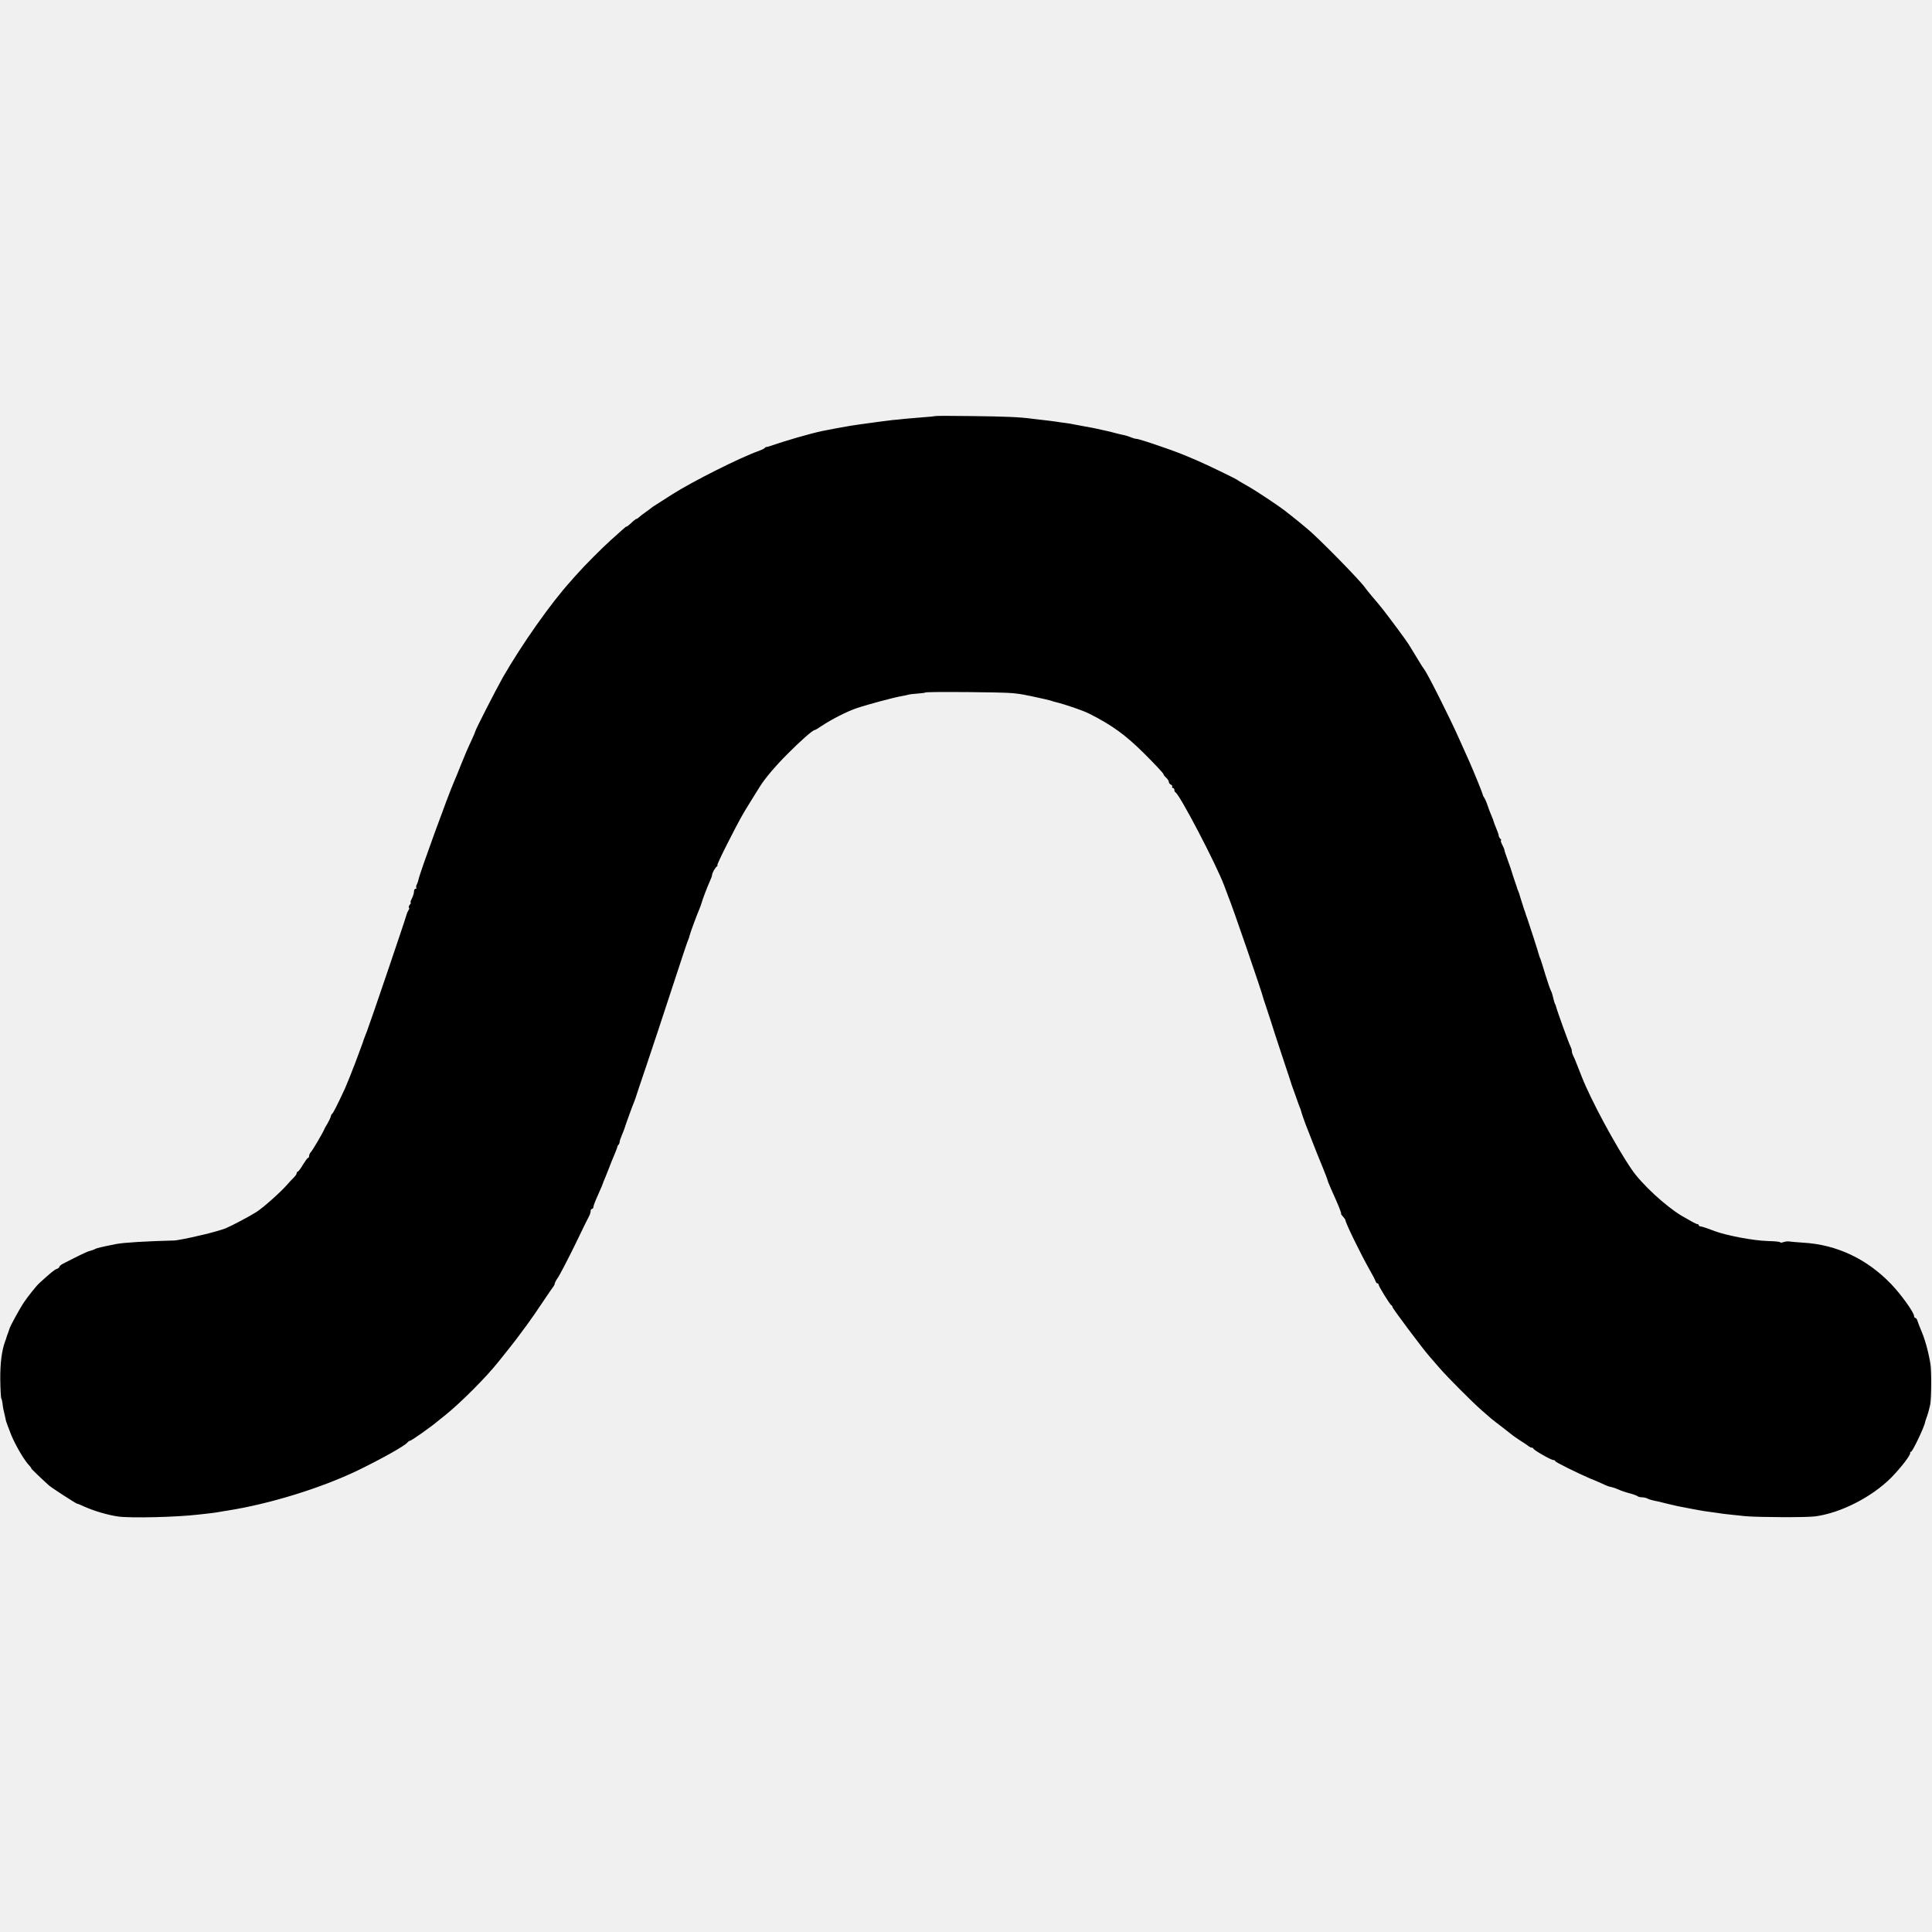
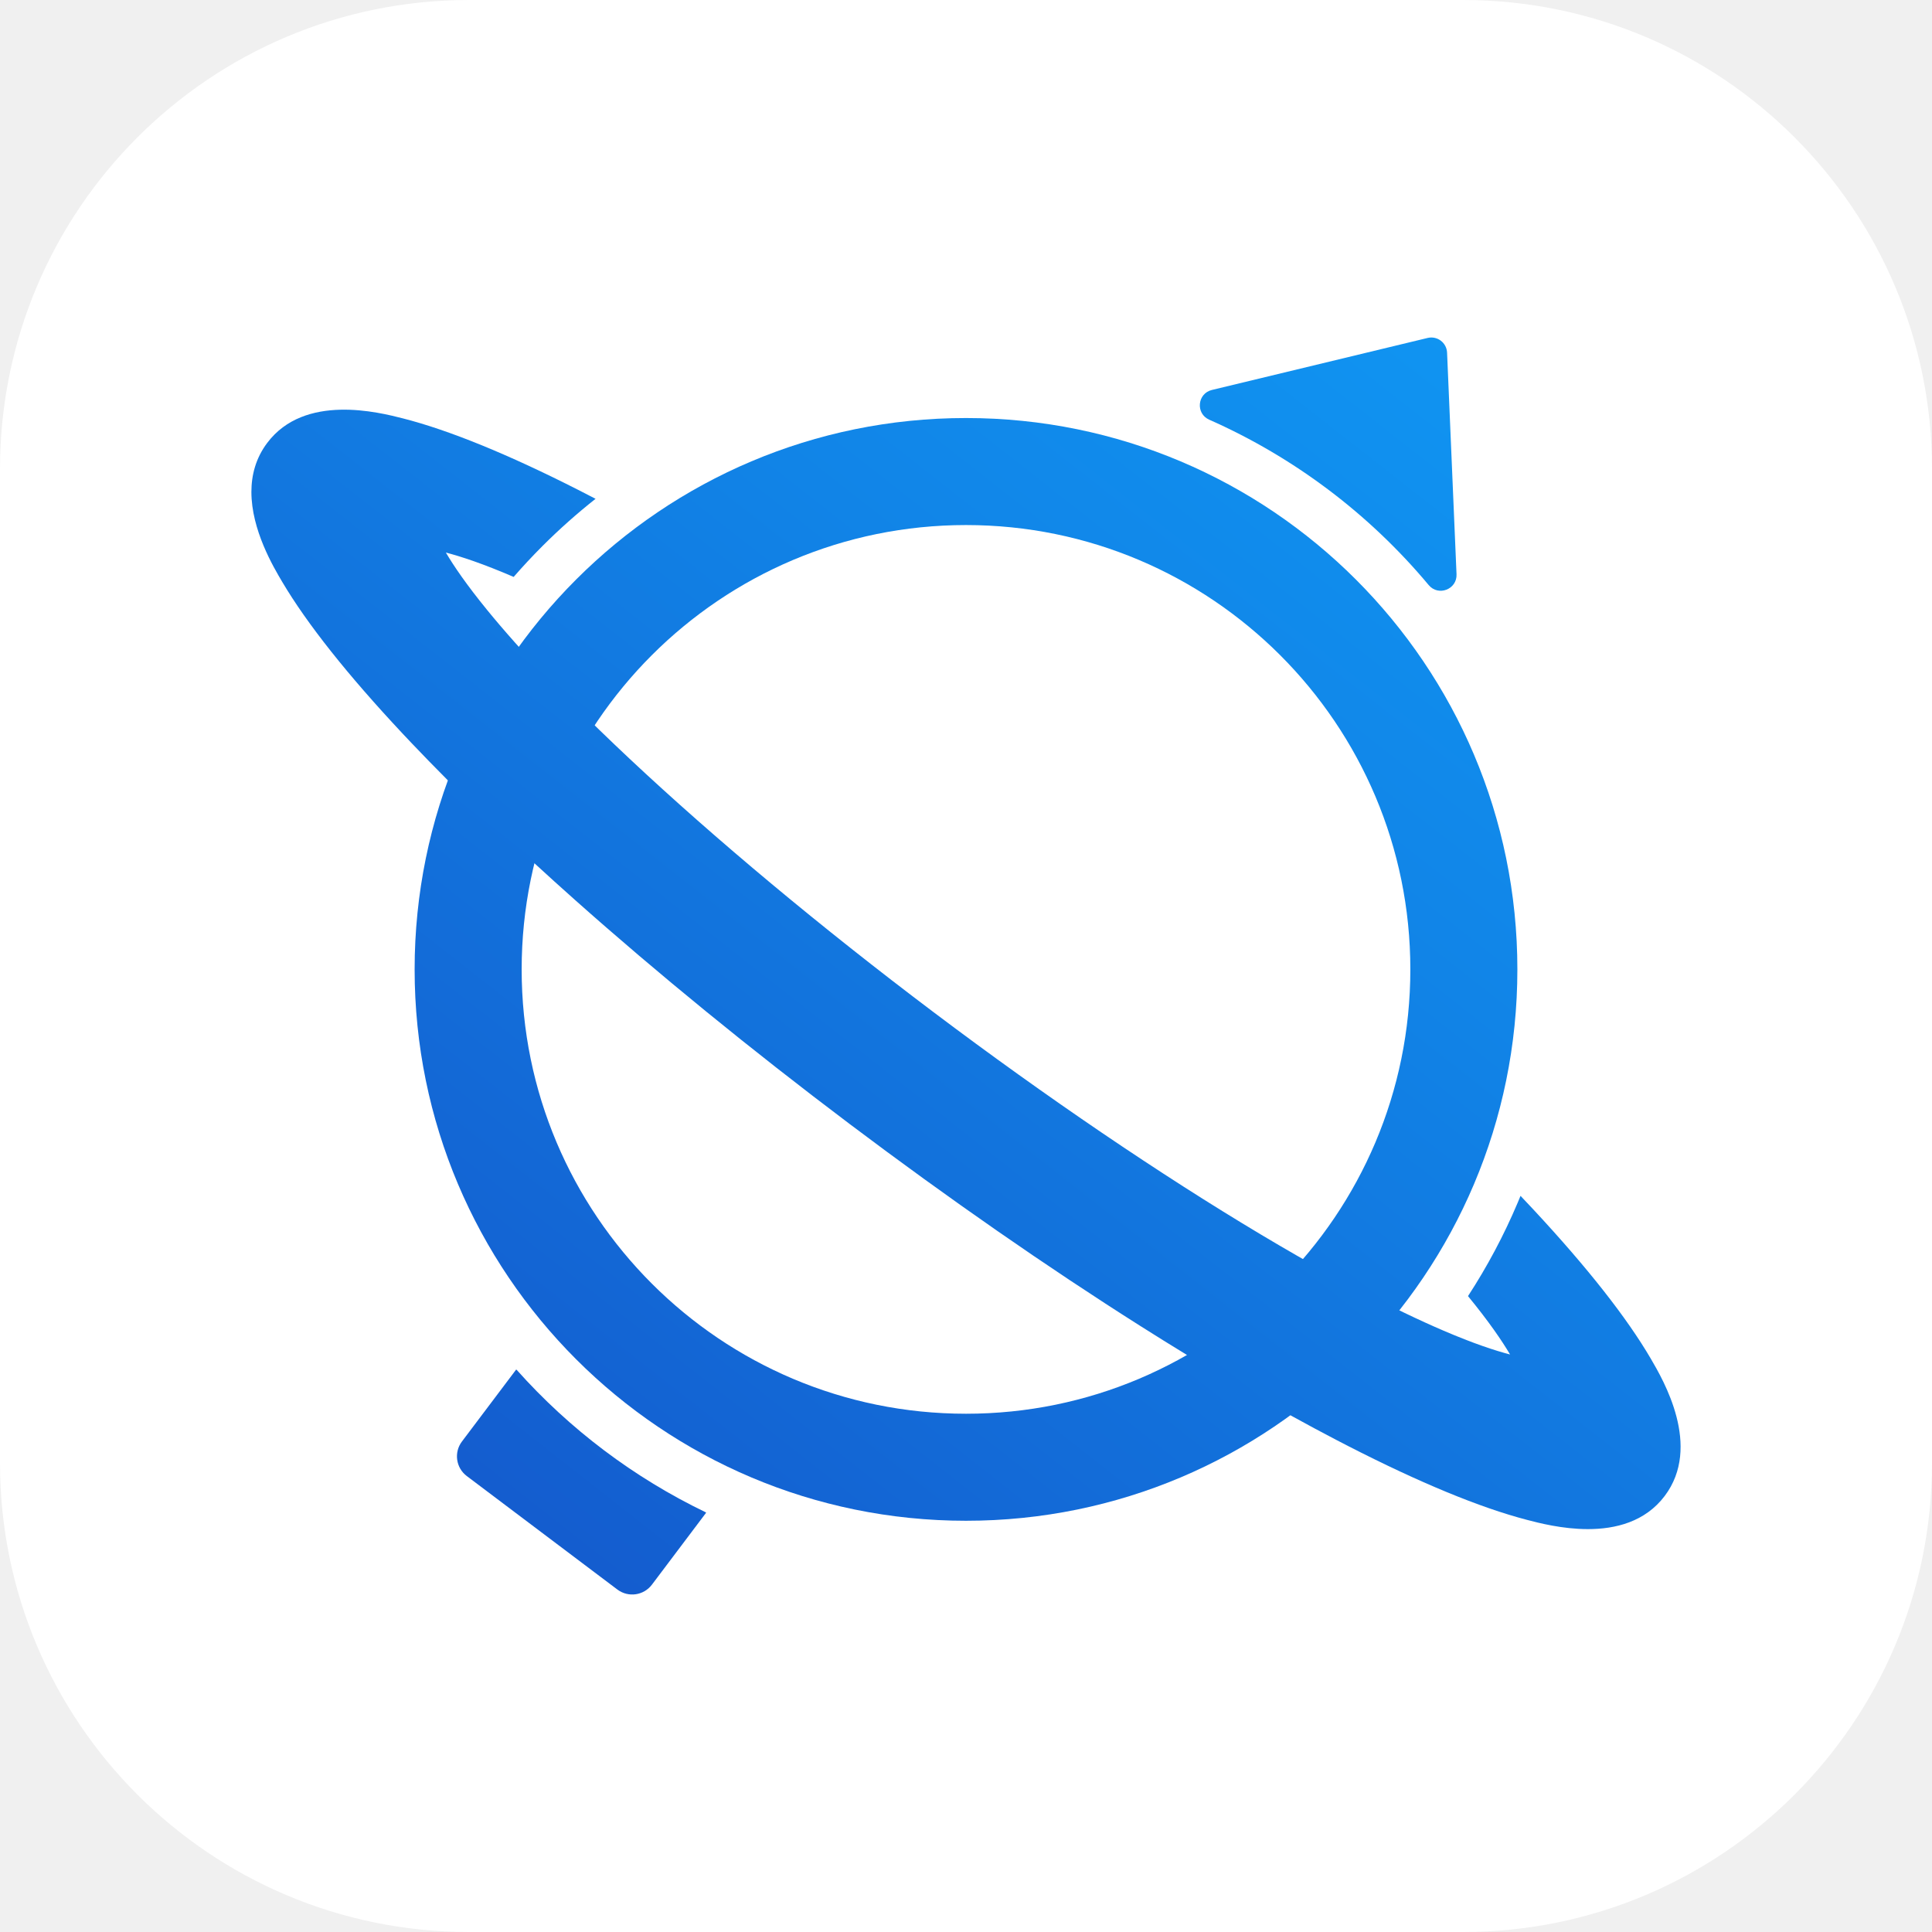
- <svg xmlns="http://www.w3.org/2000/svg" width="1866.667" height="1866.667" preserveAspectRatio="xMidYMid meet" version="1.0" viewBox="0 0 1400 1400">
-   <g fill="#000" stroke="none">
-     <path d="M6778 10985 c-1 -1 -43 -6 -93 -9 -49 -4 -108 -9 -130 -11 -22 -3 -62 -7 -89 -9 -27 -3 -66 -8 -87 -11 -157 -21 -168 -23 -214 -30 -40 -6 -173 -31 -210 -39 -92 -20 -262 -69 -383 -111 -7 -2 -15 -4 -18 -4 -4 0 -10 -3 -13 -8 -3 -4 -24 -14 -46 -22 -131 -46 -477 -220 -625 -314 -58 -37 -114 -73 -125 -80 -11 -7 -22 -14 -25 -17 -3 -3 -21 -17 -40 -30 -19 -13 -41 -30 -48 -37 -7 -7 -16 -13 -20 -13 -4 0 -22 -14 -39 -31 -18 -16 -33 -28 -33 -25 0 3 -13 -7 -29 -22 -16 -15 -55 -49 -86 -77 -56 -50 -189 -183 -239 -240 -15 -16 -37 -41 -49 -55 -146 -161 -358 -463 -494 -700 -52 -93 -197 -376 -199 -390 0 -3 -10 -27 -23 -55 -37 -79 -56 -125 -86 -200 -15 -38 -35 -88 -45 -110 -42 -95 -247 -658 -256 -704 -3 -13 -9 -32 -14 -41 -5 -10 -6 -20 -3 -24 3 -3 1 -6 -5 -6 -7 0 -12 -9 -12 -20 0 -12 -7 -34 -15 -50 -9 -17 -13 -30 -9 -30 4 0 1 -7 -6 -15 -7 -9 -10 -18 -7 -22 4 -3 3 -11 -2 -17 -4 -6 -11 -20 -14 -31 -13 -48 -267 -795 -287 -845 -12 -30 -23 -59 -25 -65 -1 -5 -5 -17 -8 -25 -3 -8 -26 -71 -52 -140 -26 -69 -60 -153 -75 -187 -56 -121 -85 -178 -93 -184 -5 -3 -9 -12 -10 -20 -2 -8 -12 -30 -23 -49 -12 -19 -23 -39 -25 -45 -9 -23 -84 -151 -96 -163 -7 -7 -13 -20 -13 -28 0 -8 -3 -14 -7 -14 -5 0 -21 -23 -38 -50 -16 -28 -33 -50 -37 -50 -4 0 -8 -5 -8 -11 0 -7 -10 -21 -22 -33 -13 -12 -32 -33 -44 -47 -45 -53 -175 -169 -225 -201 -50 -32 -179 -100 -224 -119 -21 -9 -117 -36 -154 -44 -11 -3 -29 -7 -39 -9 -60 -15 -162 -35 -178 -35 -198 -5 -370 -15 -424 -26 -109 -22 -137 -28 -153 -37 -10 -5 -27 -11 -37 -13 -16 -3 -72 -30 -193 -92 -15 -8 -27 -18 -27 -23 0 -5 -8 -11 -18 -15 -16 -4 -48 -31 -127 -103 -20 -18 -84 -98 -110 -137 -28 -40 -104 -179 -106 -193 -1 -4 -6 -18 -11 -32 -6 -14 -11 -29 -12 -35 -2 -5 -5 -17 -9 -25 -24 -66 -36 -158 -35 -275 1 -71 4 -134 8 -140 3 -5 7 -23 9 -40 1 -16 7 -48 13 -70 5 -22 10 -41 9 -42 -1 -3 25 -74 41 -113 34 -81 98 -189 134 -224 8 -9 13 -16 10 -16 -4 0 85 -85 130 -125 19 -17 194 -130 202 -131 4 0 27 -9 52 -21 69 -31 168 -61 245 -72 89 -13 425 -5 585 14 19 2 55 6 80 9 25 3 56 7 70 10 14 3 41 7 60 10 306 48 676 163 941 290 171 83 339 177 359 201 7 8 16 15 21 15 11 0 158 104 210 149 8 6 25 20 39 31 112 89 303 279 395 396 17 21 50 63 75 94 25 31 54 69 65 84 11 15 41 55 66 89 25 34 76 107 112 162 37 55 71 105 77 112 5 7 10 17 10 22 0 6 11 26 25 46 13 20 68 125 121 233 52 109 100 205 105 214 5 10 9 25 9 33 0 8 5 15 10 15 6 0 10 7 10 14 0 8 16 50 36 93 19 43 34 78 33 78 -1 0 6 18 16 40 9 22 23 57 31 78 7 20 20 52 28 70 17 40 29 70 30 79 1 3 4 10 9 14 4 4 7 13 7 19 0 7 8 30 17 51 9 22 18 44 19 49 2 10 59 168 71 195 3 8 7 20 9 25 1 6 36 109 77 230 41 121 125 375 187 565 62 190 115 350 119 355 3 6 6 16 7 22 3 16 51 147 71 193 8 19 16 42 18 50 4 18 40 113 60 157 8 17 15 36 15 42 0 14 22 54 35 63 6 4 7 8 3 8 -4 0 30 73 76 163 91 178 102 198 170 307 26 41 52 84 59 95 38 62 114 152 202 240 98 99 185 175 199 175 4 0 26 13 49 29 70 47 189 108 257 130 80 27 272 78 320 86 19 3 43 8 52 11 10 3 39 6 66 8 27 2 53 5 58 8 11 7 559 3 634 -5 30 -3 66 -8 80 -11 14 -3 36 -8 50 -10 14 -3 36 -8 50 -11 14 -3 36 -8 50 -11 14 -3 34 -8 45 -11 11 -4 22 -8 25 -8 75 -18 207 -63 254 -87 168 -85 263 -155 399 -290 75 -75 137 -141 137 -146 0 -5 9 -17 20 -27 11 -10 20 -24 20 -32 0 -7 7 -16 15 -19 8 -4 12 -10 9 -15 -3 -5 0 -9 5 -9 6 0 11 -6 11 -14 0 -8 4 -16 8 -18 29 -12 295 -521 352 -673 12 -33 26 -69 30 -80 29 -68 244 -693 255 -740 1 -5 5 -17 8 -25 3 -8 20 -60 38 -115 17 -55 58 -181 91 -280 33 -99 61 -184 63 -190 1 -5 5 -17 8 -25 3 -8 15 -42 27 -75 11 -33 24 -67 27 -75 3 -8 7 -17 8 -20 4 -18 28 -88 35 -105 4 -11 25 -63 45 -115 20 -52 54 -138 76 -190 21 -52 39 -98 39 -102 0 -4 12 -33 26 -65 55 -121 77 -177 72 -179 -2 -1 5 -10 14 -20 9 -11 17 -21 17 -24 0 -20 109 -243 175 -360 21 -36 40 -73 43 -82 3 -10 9 -18 14 -18 5 0 9 -4 9 -9 0 -12 82 -145 92 -149 5 -2 8 -8 8 -13 0 -9 216 -298 265 -354 14 -16 49 -57 78 -90 63 -72 235 -244 302 -303 28 -24 59 -51 70 -61 11 -9 49 -39 85 -66 36 -28 67 -52 70 -55 3 -3 28 -20 55 -38 28 -17 55 -36 62 -42 7 -5 16 -10 22 -10 5 0 11 -3 13 -8 5 -12 128 -82 144 -82 8 0 14 -4 14 -8 0 -7 160 -86 255 -127 17 -6 44 -18 60 -25 17 -7 38 -17 49 -22 10 -5 30 -12 44 -14 13 -3 36 -11 51 -18 14 -7 49 -19 76 -26 28 -7 54 -17 60 -21 5 -5 20 -9 33 -9 13 0 31 -4 40 -9 9 -5 31 -12 47 -15 17 -3 57 -12 90 -21 65 -16 87 -21 185 -39 19 -3 46 -8 60 -11 14 -3 43 -7 65 -10 22 -3 51 -7 65 -9 26 -5 92 -12 200 -23 90 -8 444 -10 505 -1 186 25 411 141 551 282 70 72 141 164 136 178 -1 5 2 8 6 8 11 0 98 183 102 215 0 3 7 23 15 45 8 22 17 59 22 82 9 51 10 248 1 298 -17 99 -40 179 -73 255 -7 17 -16 40 -20 53 -3 12 -11 22 -16 22 -5 0 -9 6 -9 14 0 25 -96 159 -167 232 -175 182 -394 285 -635 299 -46 3 -92 7 -103 9 -11 2 -30 -1 -42 -5 -13 -5 -23 -5 -23 -1 0 4 -41 8 -90 9 -103 3 -296 39 -385 72 -54 21 -91 33 -102 34 -7 0 -13 4 -13 9 0 4 -6 8 -12 8 -7 0 -58 28 -114 61 -117 71 -287 228 -359 333 -116 169 -298 507 -364 676 -42 107 -51 131 -62 152 -5 10 -9 25 -9 33 0 8 -5 23 -10 33 -10 16 -99 264 -104 287 -1 6 -4 15 -8 20 -3 6 -9 26 -13 45 -4 19 -11 41 -16 50 -5 8 -23 60 -40 115 -16 55 -33 107 -36 115 -4 8 -7 17 -8 20 -5 22 -79 251 -88 275 -7 17 -12 33 -13 38 -1 4 -3 9 -4 12 -1 3 -3 8 -5 13 -1 4 -4 14 -7 22 -3 8 -11 35 -19 60 -7 25 -15 50 -18 55 -3 6 -6 12 -6 15 -1 3 -9 30 -20 60 -10 30 -20 60 -21 65 -1 6 -12 37 -24 70 -23 64 -27 76 -29 88 0 4 -8 21 -16 37 -9 17 -12 30 -8 30 4 0 2 5 -5 12 -7 7 -12 17 -12 24 0 6 -8 29 -17 50 -9 22 -18 44 -19 50 -1 6 -9 27 -17 45 -8 19 -21 52 -28 74 -7 22 -18 46 -23 54 -6 7 -11 18 -12 25 -2 11 -67 171 -96 236 -9 19 -42 94 -74 165 -67 152 -237 489 -254 505 -3 3 -26 38 -50 79 -25 40 -52 85 -61 100 -9 14 -46 67 -83 116 -109 146 -111 148 -184 234 -20 24 -44 53 -52 65 -38 54 -339 361 -419 426 -23 19 -52 43 -64 53 -12 10 -35 28 -50 40 -16 12 -41 32 -55 43 -36 28 -200 137 -244 162 -19 11 -46 26 -59 34 -13 7 -26 15 -29 18 -8 8 -229 115 -300 145 -115 49 -124 52 -210 83 -126 44 -212 72 -226 72 -7 0 -25 5 -41 12 -15 6 -37 13 -48 15 -11 2 -38 8 -60 14 -37 10 -48 13 -100 24 -11 3 -31 7 -45 10 -14 3 -50 10 -80 15 -30 6 -66 12 -80 15 -14 3 -41 8 -60 10 -19 2 -51 7 -70 10 -19 3 -55 7 -80 10 -25 3 -63 7 -85 10 -95 13 -196 17 -442 20 -143 2 -263 2 -265 0z" transform="translate(0,1400) scale(0.1,-0.1)" />
-   </g>
+ <svg xmlns="http://www.w3.org/2000/svg" xmlns:xlink="http://www.w3.org/1999/xlink" width="2000" height="2000" viewBox="0 0 2000 2000">
+   <defs>
+     <linearGradient id="a" x1="1659.016" y1="183.802" x2="-334.372" y2="2727.09" gradientUnits="userSpaceOnUse">
+       <stop offset="0" stop-color="#0f9bf6" />
+       <stop offset="0.233" stop-color="#1184e7" />
+       <stop offset="0.72" stop-color="#1548c2" />
+       <stop offset="1" stop-color="#1823ab" />
+     </linearGradient>
+     <linearGradient id="b" x1="1648.772" y1="175.772" x2="-344.616" y2="2719.06" xlink:href="#a" />
+     <linearGradient id="c" x1="1648.768" y1="175.769" x2="-344.62" y2="2719.057" xlink:href="#a" />
+     <linearGradient id="d" x1="1640.14" y1="169.007" x2="-353.247" y2="2712.295" xlink:href="#a" />
+   </defs>
+   <rect width="2000" height="2000" rx="485.586" fill="#fff" />
+   <path d="M483.211,1528,639.1,1645.479a25.529,25.529,0,0,0,35.752-5.025l56.158-74.529-.614-.474a626.749,626.749,0,0,1-195.435-147.274l-.615-.457-56.16,74.532A25.529,25.529,0,0,0,483.211,1528Z" fill="url(#a)" />
+   <path d="M1000.009,432.742c315.224,0,570.773,255.549,570.773,570.773s-255.549,570.774-570.773,570.774c-315.242,0-570.791-255.55-570.791-570.774S684.767,432.742,1000.009,432.742Zm0,1030.762c254.04,0,459.971-205.949,459.971-459.989s-205.931-459.988-459.971-459.988c-254.058,0-459.989,205.949-459.989,459.988S745.951,1463.5,1000.009,1463.5Z" fill="url(#b)" />
+   <path d="M260.248,509.262c0,39.245,22.642,77.472,32.032,93.3,25.607,43.229,67.5,96.006,124.492,156.84,3.019,3.211,6.073,6.458,9.162,9.706q35.41,37.278,76.682,76.98,4.925,4.713,9.952,9.513,39.2,37.359,82.861,76.191c84.966,75.577,181.376,154.33,284.017,231.679s204.9,148.31,300.955,209.126q49.231,31.171,96.077,58.639,5.9,3.476,11.742,6.863c32.961,19.131,64.817,36.718,95.251,52.567,4,2.088,7.986,4.159,11.935,6.177,74.19,38.017,136.463,63.747,185.08,76.455,12.357,3.229,36.841,9.635,63.274,9.635,28.521,0,59.288-7.441,79.56-34.348,38.684-51.338-1.333-119.718-14.48-142.184-24.835-42.422-65.554-94.181-121.035-153.839q-6.74-7.266-13.76-14.62c-.93,2.3-1.895,4.6-2.861,6.9a617.768,617.768,0,0,1-51.513,96.884c21.781,26.59,35.226,46.336,43.527,60.429-15.621-4.036-37.876-11.373-68.749-24.607-24.5-10.478-54.444-24.712-90.793-43.966-3.6-1.9-7.284-3.861-11.023-5.88q-6.845-3.685-14.006-7.617c-23.5-12.9-47.985-26.959-73.224-42.036-104.5-62.413-222.149-142.219-338.849-230.152-116.717-87.968-225.887-179.06-314.68-262.324-21.43-20.1-41.685-39.737-60.552-58.763q-5.766-5.817-11.233-11.426-4.451-4.554-8.671-8.951c-28.521-29.609-50.425-54.462-67.257-75.12-21.237-26.029-34.418-45.406-42.6-59.306,15.849,4.107,38.56,11.6,70.17,25.221q14.349-16.48,29.908-32.049a628.6,628.6,0,0,1,54.883-48.811c-6.055-3.159-12.022-6.248-17.955-9.249-72.645-36.893-133.637-61.764-181.236-73.944-25.239-6.442-101.992-26.064-140.675,25.274C264.689,474.352,260.248,491.9,260.248,509.262Z" fill="url(#c)" />
+   <path d="M1254.56,403.683c-15.167,3.657-17.053,24.475-2.78,30.777a626.811,626.811,0,0,1,227.194,171.2c9.991,11.984,29.484,4.434,28.819-11.154l-9.787-229.493a16.321,16.321,0,0,0-20.131-15.171Z" fill="url(#d)" />
</svg>
